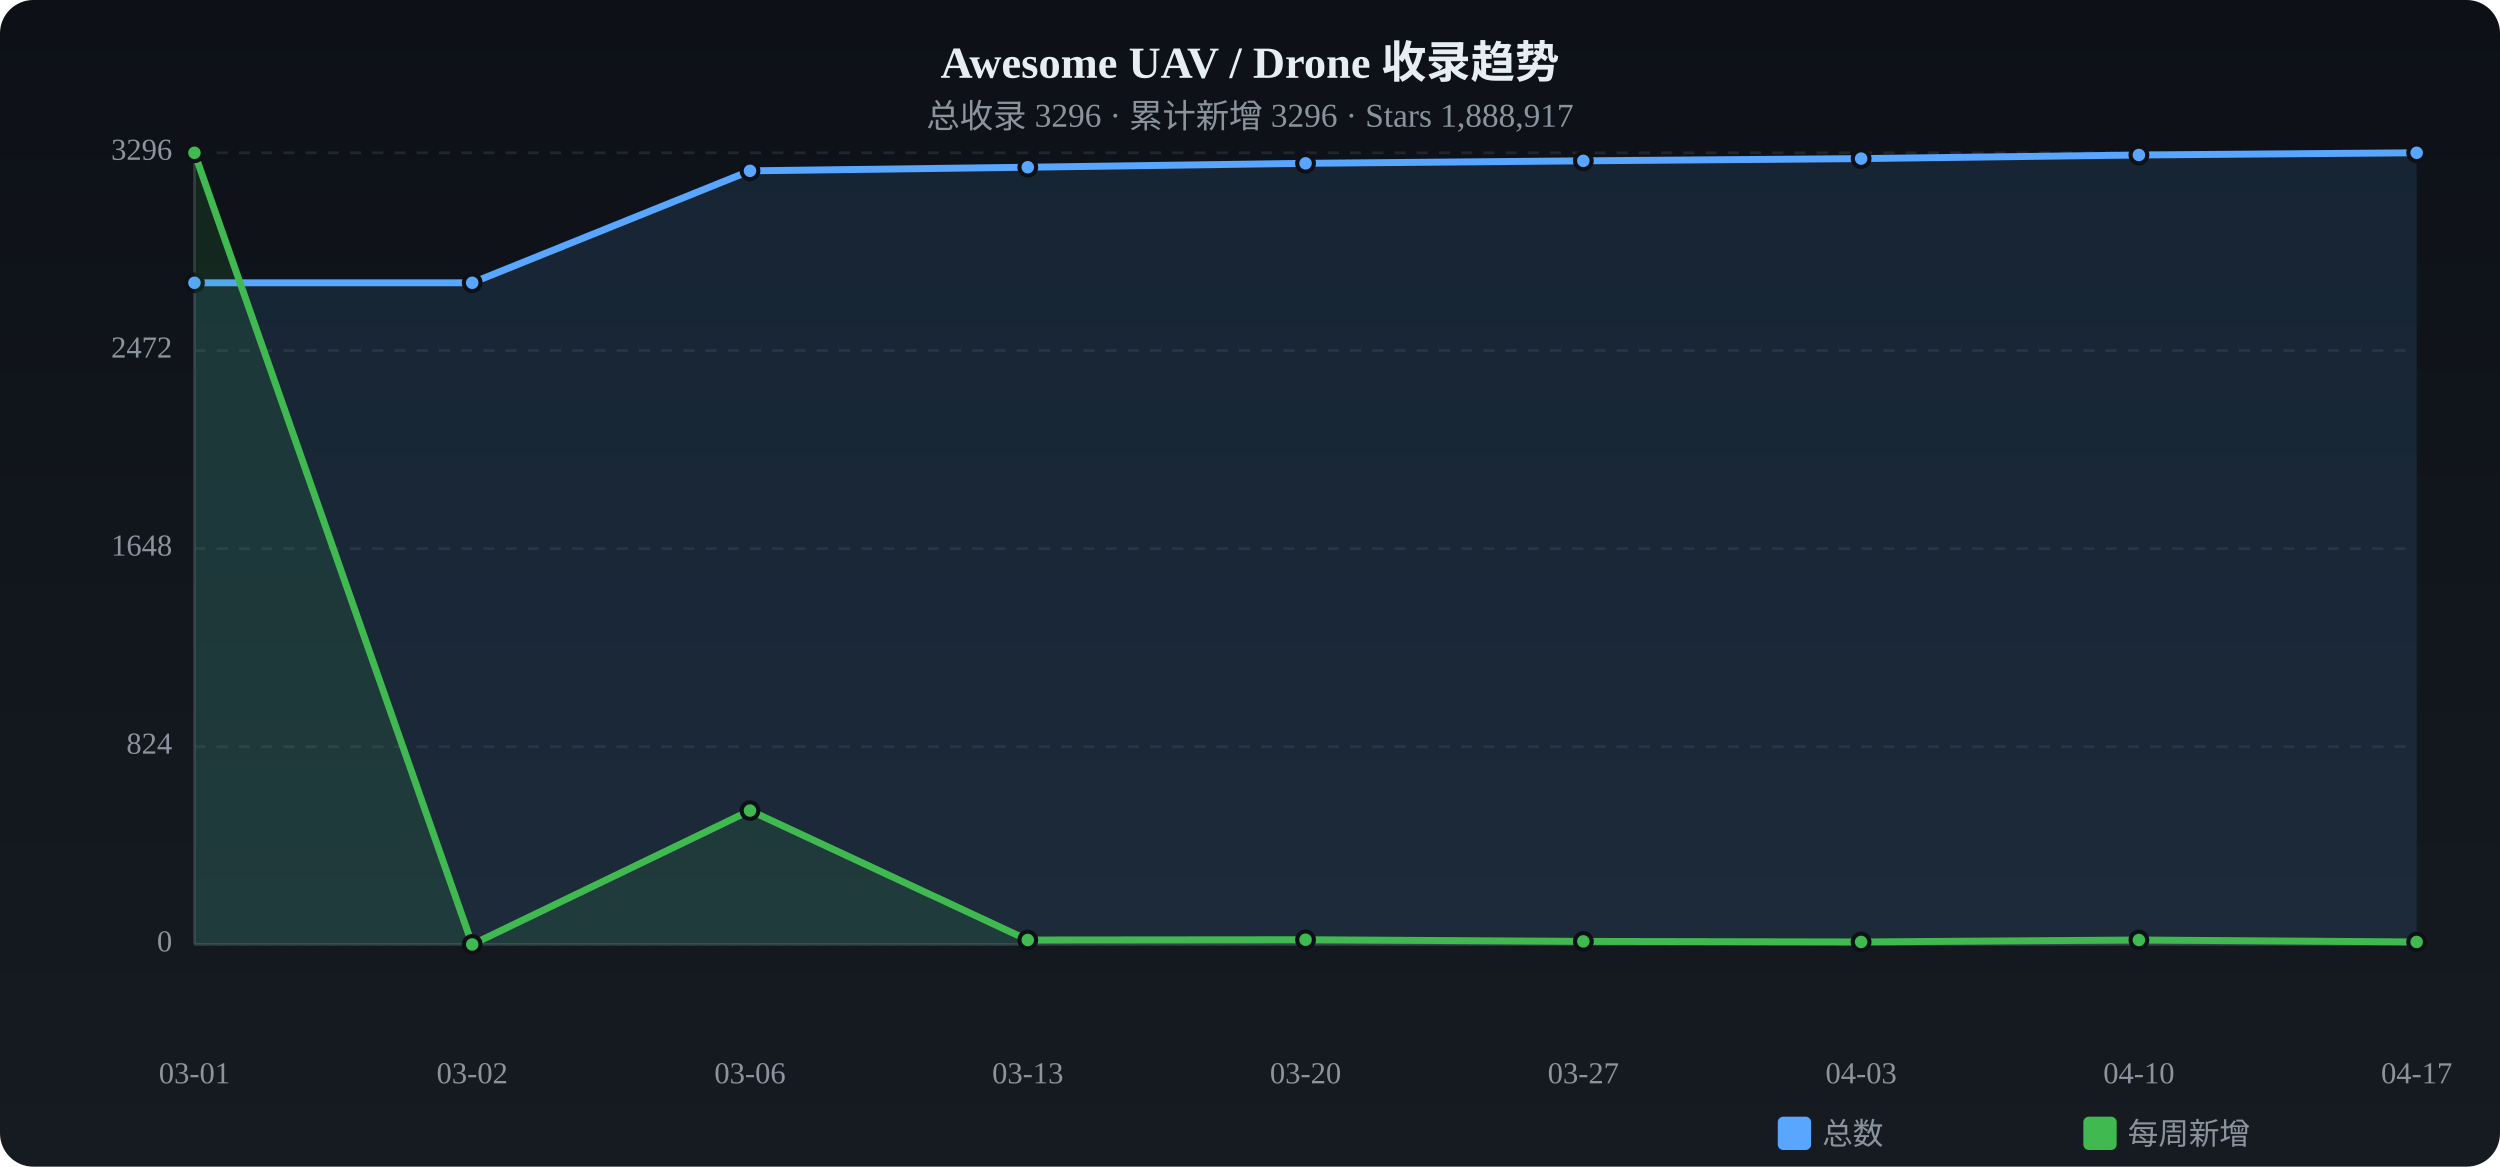
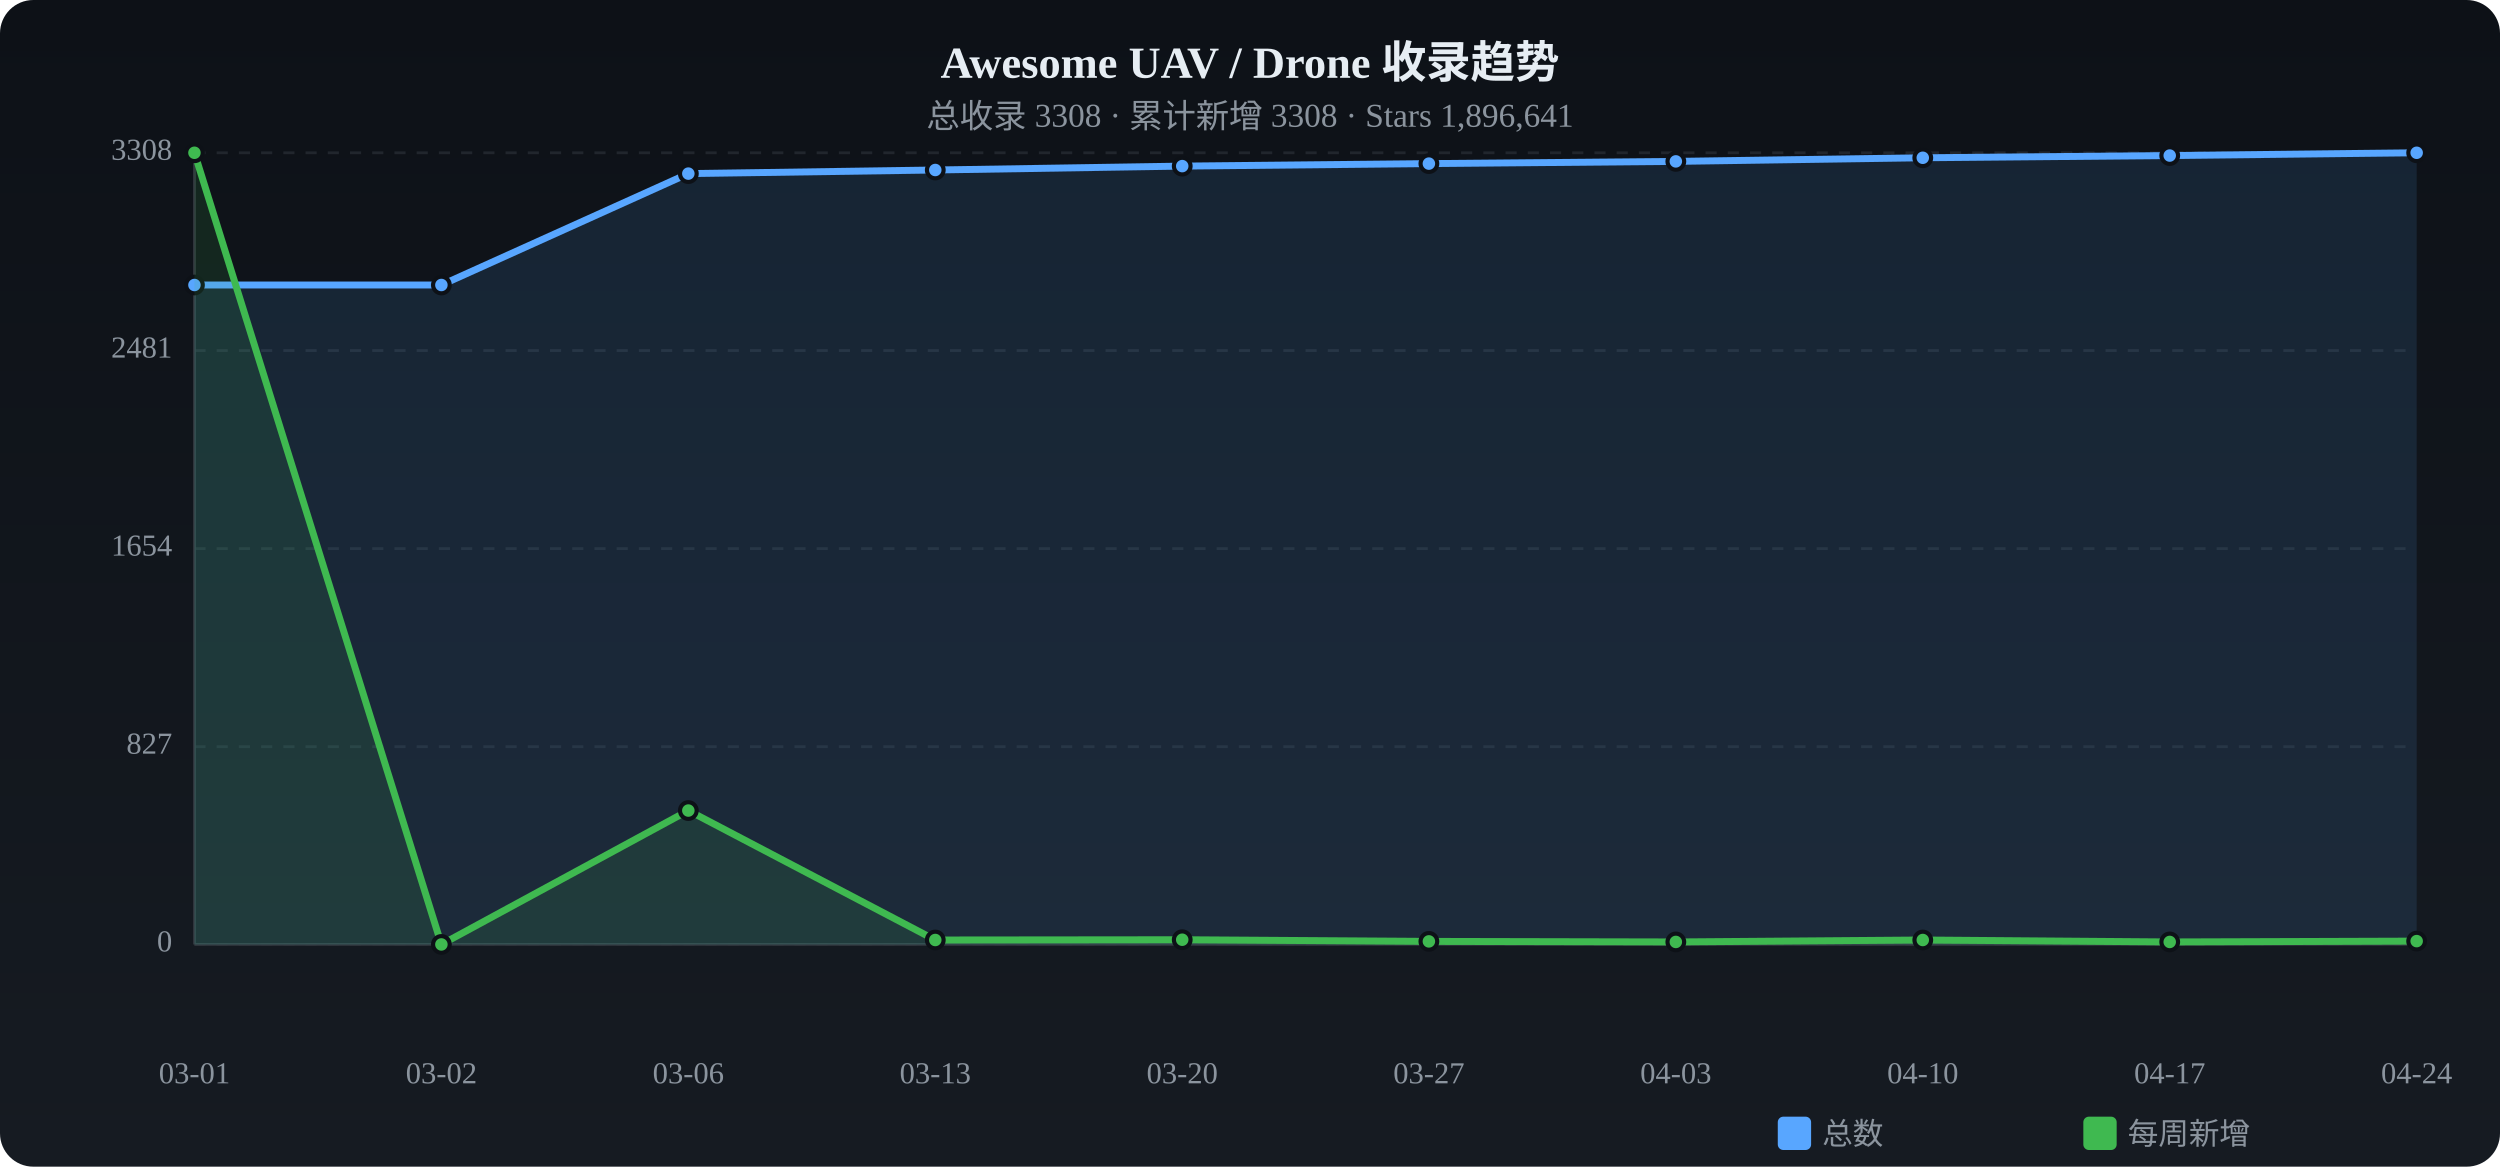
<svg xmlns="http://www.w3.org/2000/svg" viewBox="0 0 900 420" width="900" height="420">
  <defs>
    <linearGradient id="tbg" x1="0%" y1="0%" x2="0%" y2="100%">
      <stop offset="0%" stop-color="#0d1117" />
      <stop offset="100%" stop-color="#161b22" />
    </linearGradient>
  </defs>
  <rect width="900" height="420" rx="12" fill="url(#tbg)" />
  <text x="450.0" y="28" text-anchor="middle" fill="#e6edf3" font-size="16" font-weight="bold">Awesome UAV / Drone 收录趋势</text>
-   <text x="450.0" y="46" text-anchor="middle" fill="#8b949e" font-size="12">总收录 3296 · 累计新增 3296 · Stars 1,888,917</text>
+   <text x="450.0" y="46" text-anchor="middle" fill="#8b949e" font-size="12">总收录 3308 · 累计新增 3308 · Stars 1,896,641</text>
  <text x="62" y="340.0" text-anchor="end" fill="#8b949e" font-size="11" dominant-baseline="middle">0</text>
  <line x1="70" y1="340.0" x2="870" y2="340.0" stroke="#21262d" stroke-dasharray="4 4" />
-   <text x="62" y="268.8" text-anchor="end" fill="#8b949e" font-size="11" dominant-baseline="middle">824</text>
+   <text x="62" y="268.8" text-anchor="end" fill="#8b949e" font-size="11" dominant-baseline="middle">827</text>
  <line x1="70" y1="268.8" x2="870" y2="268.8" stroke="#21262d" stroke-dasharray="4 4" />
-   <text x="62" y="197.5" text-anchor="end" fill="#8b949e" font-size="11" dominant-baseline="middle">1648</text>
+   <text x="62" y="197.5" text-anchor="end" fill="#8b949e" font-size="11" dominant-baseline="middle">1654</text>
  <line x1="70" y1="197.5" x2="870" y2="197.5" stroke="#21262d" stroke-dasharray="4 4" />
-   <text x="62" y="126.2" text-anchor="end" fill="#8b949e" font-size="11" dominant-baseline="middle">2472</text>
+   <text x="62" y="126.2" text-anchor="end" fill="#8b949e" font-size="11" dominant-baseline="middle">2481</text>
  <line x1="70" y1="126.2" x2="870" y2="126.2" stroke="#21262d" stroke-dasharray="4 4" />
-   <text x="62" y="55.0" text-anchor="end" fill="#8b949e" font-size="11" dominant-baseline="middle">3296</text>
+   <text x="62" y="55.0" text-anchor="end" fill="#8b949e" font-size="11" dominant-baseline="middle">3308</text>
  <line x1="70" y1="55.0" x2="870" y2="55.0" stroke="#21262d" stroke-dasharray="4 4" />
  <line x1="70" y1="55" x2="70" y2="340" stroke="#30363d" />
  <line x1="70" y1="340" x2="870" y2="340" stroke="#30363d" />
-   <path d="M70.0,101.8 L170.0,101.8 L270.0,61.5 L370.0,60.2 L470.0,58.8 L570.0,57.9 L670.0,57.1 L770.0,55.8 L870.0,55.0 L870.0,340 L70.0,340 Z" fill="#58a6ff" opacity="0.12" />
-   <polyline points="70.0,101.8 170.0,101.8 270.0,61.5 370.0,60.2 470.0,58.8 570.0,57.9 670.0,57.1 770.0,55.8 870.0,55.0" fill="none" stroke="#58a6ff" stroke-width="2.5" stroke-linecap="round" stroke-linejoin="round" />
-   <circle cx="70.0" cy="101.8" r="3" fill="#58a6ff" stroke="#0d1117" stroke-width="1.5" />
-   <circle cx="170.0" cy="101.8" r="3" fill="#58a6ff" stroke="#0d1117" stroke-width="1.5" />
-   <circle cx="270.0" cy="61.5" r="3" fill="#58a6ff" stroke="#0d1117" stroke-width="1.5" />
-   <circle cx="370.0" cy="60.2" r="3" fill="#58a6ff" stroke="#0d1117" stroke-width="1.5" />
-   <circle cx="470.0" cy="58.8" r="3" fill="#58a6ff" stroke="#0d1117" stroke-width="1.5" />
-   <circle cx="570.0" cy="57.9" r="3" fill="#58a6ff" stroke="#0d1117" stroke-width="1.5" />
-   <circle cx="670.0" cy="57.1" r="3" fill="#58a6ff" stroke="#0d1117" stroke-width="1.5" />
-   <circle cx="770.0" cy="55.8" r="3" fill="#58a6ff" stroke="#0d1117" stroke-width="1.5" />
+   <path d="M70.0,102.6 L158.9,102.6 L247.8,62.5 L336.7,61.2 L425.6,59.8 L514.4,58.9 L603.3,58.1 L692.2,56.8 L781.1,56.0 L870.0,55.0 L870.0,340 L70.0,340 Z" fill="#58a6ff" opacity="0.12" />
+   <polyline points="70.0,102.6 158.9,102.6 247.8,62.5 336.7,61.2 425.6,59.8 514.4,58.9 603.3,58.1 692.2,56.8 781.1,56.0 870.0,55.0" fill="none" stroke="#58a6ff" stroke-width="2.5" stroke-linecap="round" stroke-linejoin="round" />
+   <circle cx="70.0" cy="102.6" r="3" fill="#58a6ff" stroke="#0d1117" stroke-width="1.5" />
+   <circle cx="158.9" cy="102.6" r="3" fill="#58a6ff" stroke="#0d1117" stroke-width="1.5" />
+   <circle cx="247.8" cy="62.5" r="3" fill="#58a6ff" stroke="#0d1117" stroke-width="1.5" />
+   <circle cx="336.7" cy="61.2" r="3" fill="#58a6ff" stroke="#0d1117" stroke-width="1.5" />
+   <circle cx="425.6" cy="59.8" r="3" fill="#58a6ff" stroke="#0d1117" stroke-width="1.5" />
+   <circle cx="514.4" cy="58.9" r="3" fill="#58a6ff" stroke="#0d1117" stroke-width="1.5" />
+   <circle cx="603.3" cy="58.1" r="3" fill="#58a6ff" stroke="#0d1117" stroke-width="1.5" />
+   <circle cx="692.2" cy="56.8" r="3" fill="#58a6ff" stroke="#0d1117" stroke-width="1.5" />
+   <circle cx="781.1" cy="56.0" r="3" fill="#58a6ff" stroke="#0d1117" stroke-width="1.5" />
  <circle cx="870.0" cy="55.0" r="3" fill="#58a6ff" stroke="#0d1117" stroke-width="1.5" />
-   <path d="M70.0,55.0 L170.0,340.0 L270.0,291.8 L370.0,338.4 L470.0,338.3 L570.0,338.9 L670.0,339.1 L770.0,338.4 L870.0,339.1 L870.0,340 L70.0,340 Z" fill="#3fb950" opacity="0.12" />
-   <polyline points="70.0,55.0 170.0,340.0 270.0,291.8 370.0,338.4 470.0,338.3 570.0,338.9 670.0,339.1 770.0,338.4 870.0,339.1" fill="none" stroke="#3fb950" stroke-width="2.5" stroke-linecap="round" stroke-linejoin="round" />
+   <path d="M70.0,55.0 L158.9,340.0 L247.8,291.8 L336.7,338.4 L425.6,338.3 L514.4,338.9 L603.3,339.1 L692.2,338.4 L781.1,339.1 L870.0,338.8 L870.0,340 L70.0,340 Z" fill="#3fb950" opacity="0.12" />
+   <polyline points="70.0,55.0 158.9,340.0 247.8,291.8 336.7,338.4 425.6,338.3 514.4,338.9 603.3,339.1 692.2,338.4 781.1,339.1 870.0,338.8" fill="none" stroke="#3fb950" stroke-width="2.5" stroke-linecap="round" stroke-linejoin="round" />
  <circle cx="70.0" cy="55.0" r="3" fill="#3fb950" stroke="#0d1117" stroke-width="1.5" />
-   <circle cx="170.0" cy="340.0" r="3" fill="#3fb950" stroke="#0d1117" stroke-width="1.5" />
-   <circle cx="270.0" cy="291.8" r="3" fill="#3fb950" stroke="#0d1117" stroke-width="1.5" />
-   <circle cx="370.0" cy="338.4" r="3" fill="#3fb950" stroke="#0d1117" stroke-width="1.5" />
-   <circle cx="470.0" cy="338.3" r="3" fill="#3fb950" stroke="#0d1117" stroke-width="1.5" />
-   <circle cx="570.0" cy="338.9" r="3" fill="#3fb950" stroke="#0d1117" stroke-width="1.5" />
-   <circle cx="670.0" cy="339.1" r="3" fill="#3fb950" stroke="#0d1117" stroke-width="1.5" />
-   <circle cx="770.0" cy="338.4" r="3" fill="#3fb950" stroke="#0d1117" stroke-width="1.5" />
-   <circle cx="870.0" cy="339.1" r="3" fill="#3fb950" stroke="#0d1117" stroke-width="1.5" />
+   <circle cx="158.9" cy="340.0" r="3" fill="#3fb950" stroke="#0d1117" stroke-width="1.5" />
+   <circle cx="247.8" cy="291.8" r="3" fill="#3fb950" stroke="#0d1117" stroke-width="1.5" />
+   <circle cx="336.7" cy="338.4" r="3" fill="#3fb950" stroke="#0d1117" stroke-width="1.5" />
+   <circle cx="425.6" cy="338.3" r="3" fill="#3fb950" stroke="#0d1117" stroke-width="1.5" />
+   <circle cx="514.4" cy="338.9" r="3" fill="#3fb950" stroke="#0d1117" stroke-width="1.5" />
+   <circle cx="603.3" cy="339.1" r="3" fill="#3fb950" stroke="#0d1117" stroke-width="1.5" />
+   <circle cx="692.2" cy="338.4" r="3" fill="#3fb950" stroke="#0d1117" stroke-width="1.5" />
+   <circle cx="781.1" cy="339.1" r="3" fill="#3fb950" stroke="#0d1117" stroke-width="1.5" />
+   <circle cx="870.0" cy="338.8" r="3" fill="#3fb950" stroke="#0d1117" stroke-width="1.5" />
  <text x="70.0" y="390" text-anchor="middle" fill="#8b949e" font-size="11">03-01</text>
-   <text x="170.0" y="390" text-anchor="middle" fill="#8b949e" font-size="11">03-02</text>
-   <text x="270.0" y="390" text-anchor="middle" fill="#8b949e" font-size="11">03-06</text>
-   <text x="370.0" y="390" text-anchor="middle" fill="#8b949e" font-size="11">03-13</text>
-   <text x="470.0" y="390" text-anchor="middle" fill="#8b949e" font-size="11">03-20</text>
-   <text x="570.0" y="390" text-anchor="middle" fill="#8b949e" font-size="11">03-27</text>
-   <text x="670.0" y="390" text-anchor="middle" fill="#8b949e" font-size="11">04-03</text>
-   <text x="770.0" y="390" text-anchor="middle" fill="#8b949e" font-size="11">04-10</text>
-   <text x="870.0" y="390" text-anchor="middle" fill="#8b949e" font-size="11">04-17</text>
+   <text x="158.9" y="390" text-anchor="middle" fill="#8b949e" font-size="11">03-02</text>
+   <text x="247.8" y="390" text-anchor="middle" fill="#8b949e" font-size="11">03-06</text>
+   <text x="336.7" y="390" text-anchor="middle" fill="#8b949e" font-size="11">03-13</text>
+   <text x="425.6" y="390" text-anchor="middle" fill="#8b949e" font-size="11">03-20</text>
+   <text x="514.4" y="390" text-anchor="middle" fill="#8b949e" font-size="11">03-27</text>
+   <text x="603.3" y="390" text-anchor="middle" fill="#8b949e" font-size="11">04-03</text>
+   <text x="692.2" y="390" text-anchor="middle" fill="#8b949e" font-size="11">04-10</text>
+   <text x="781.1" y="390" text-anchor="middle" fill="#8b949e" font-size="11">04-17</text>
+   <text x="870.0" y="390" text-anchor="middle" fill="#8b949e" font-size="11">04-24</text>
  <rect x="640" y="402" width="12" height="12" rx="2" fill="#58a6ff" />
  <text x="656" y="412" fill="#8b949e" font-size="11">总数</text>
  <rect x="750" y="402" width="12" height="12" rx="2" fill="#3fb950" />
  <text x="766" y="412" fill="#8b949e" font-size="11">每周新增</text>
</svg>
